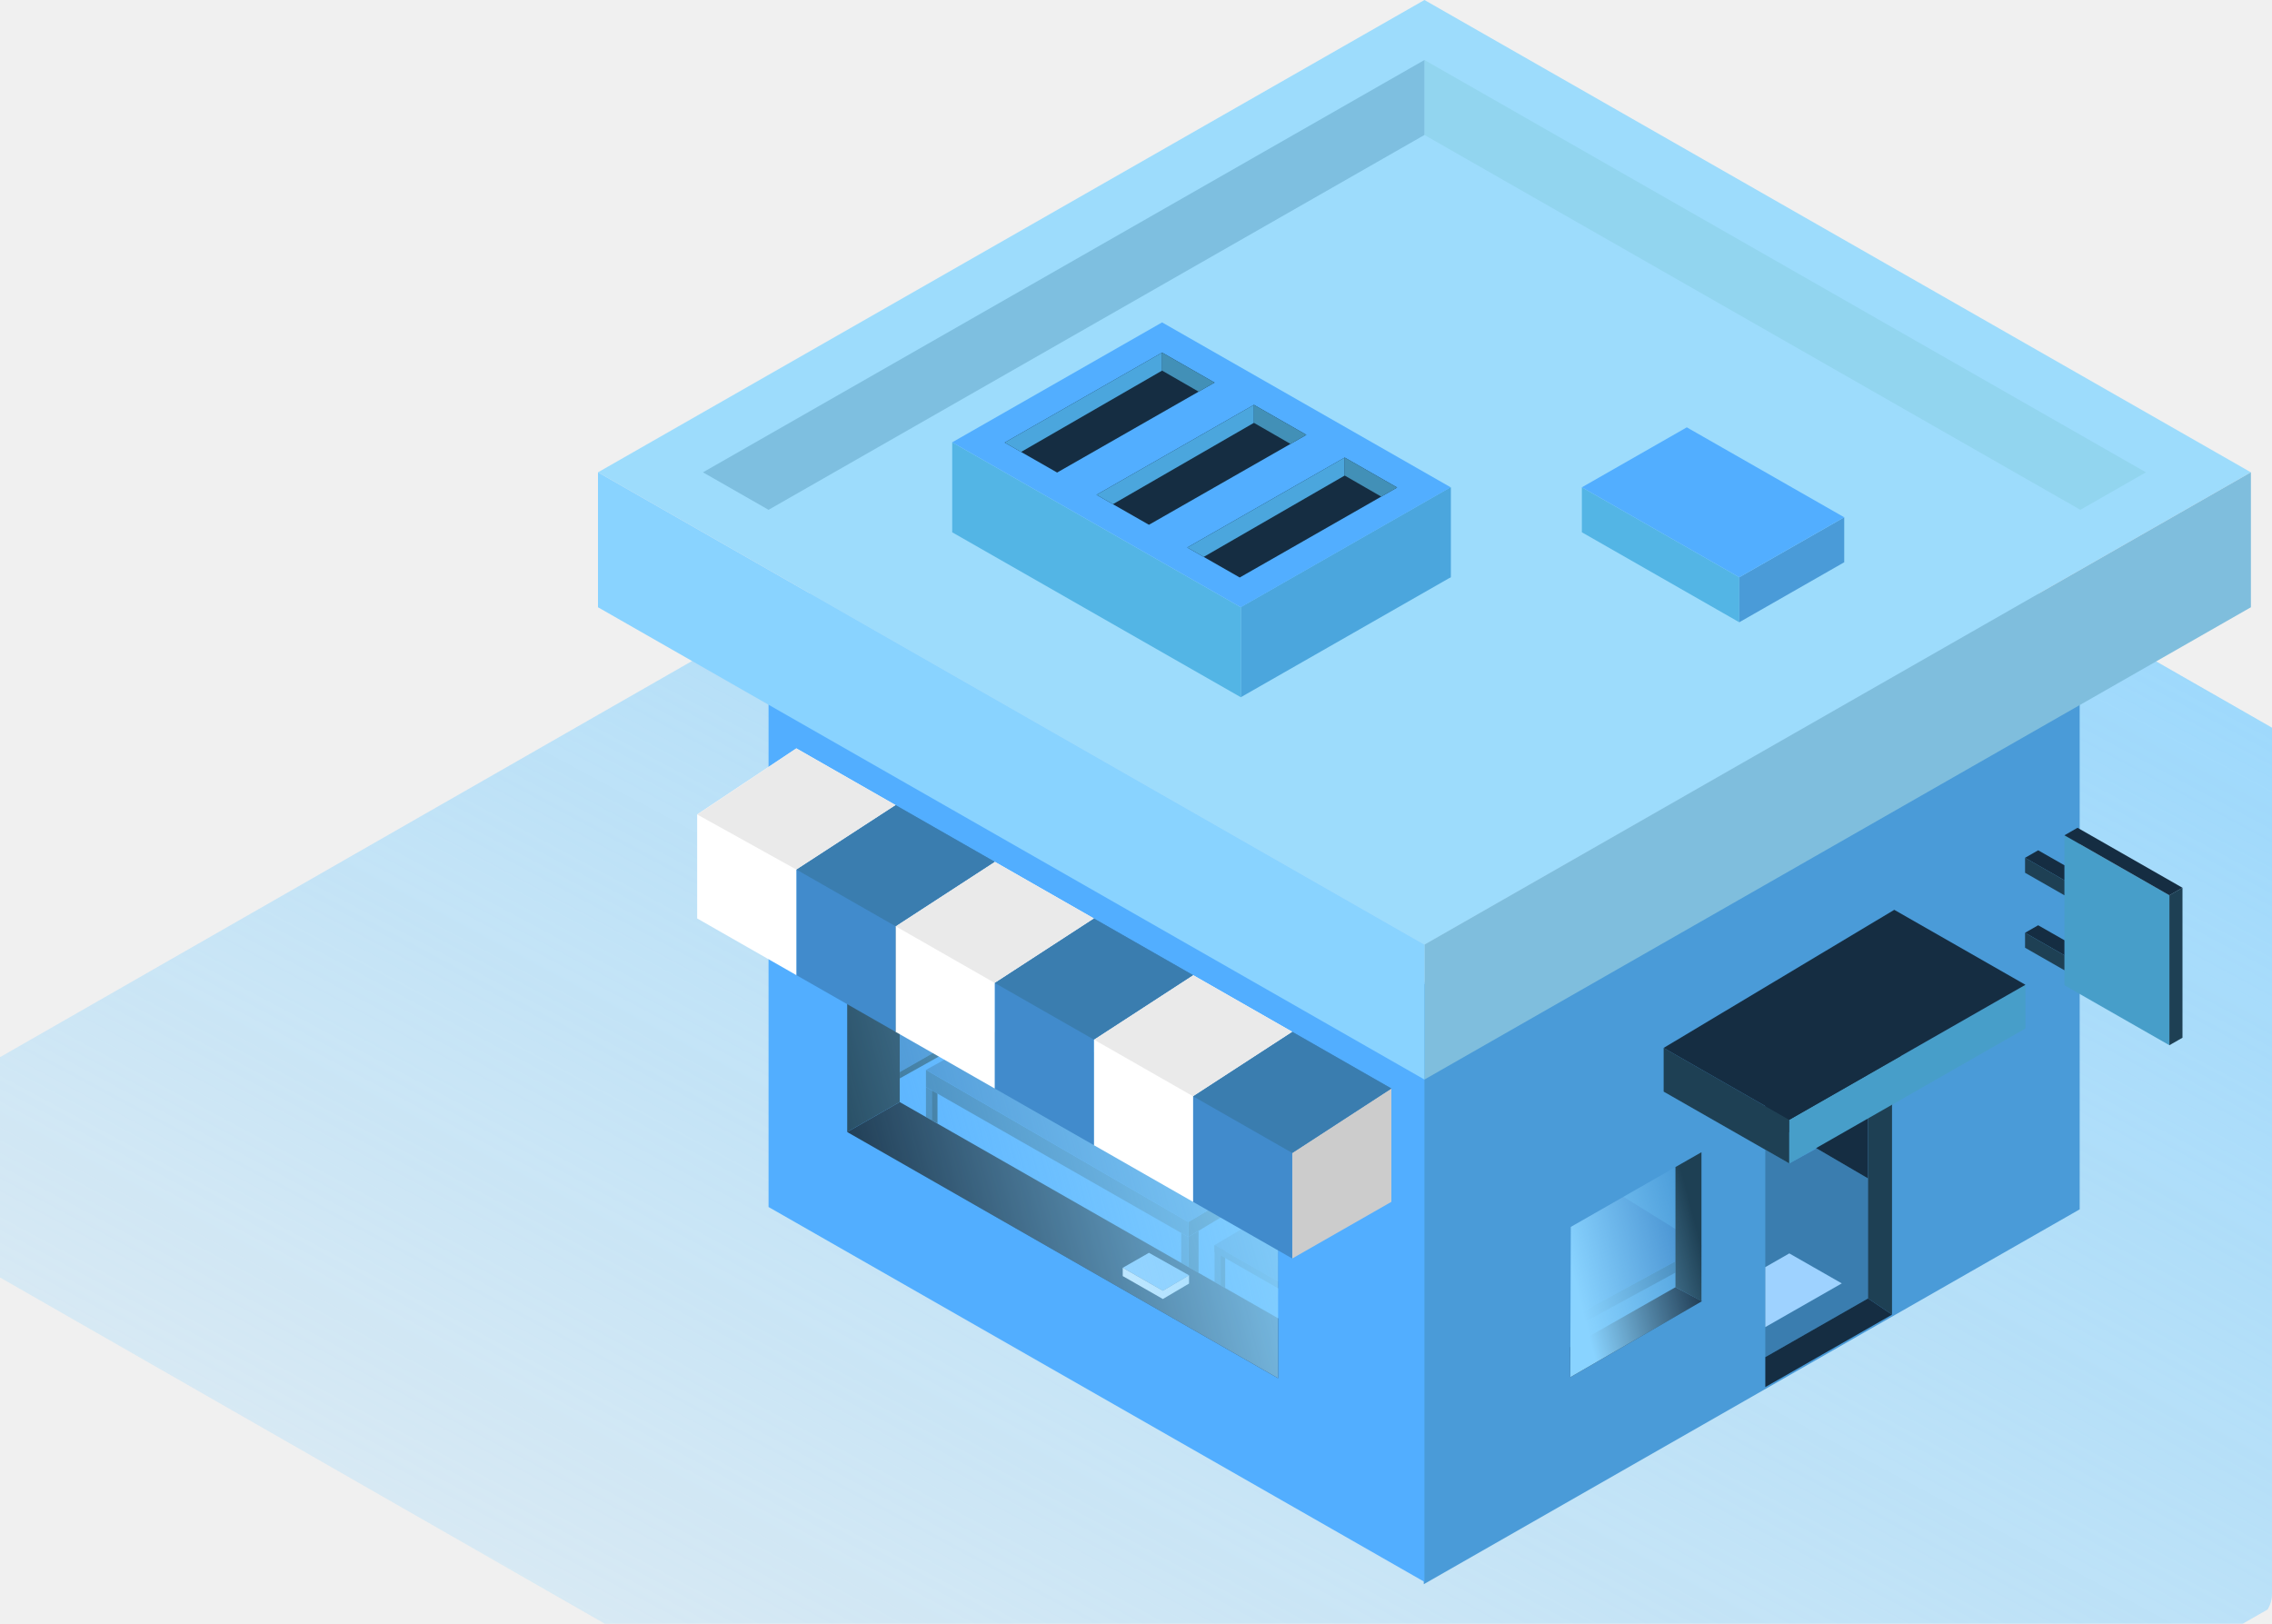
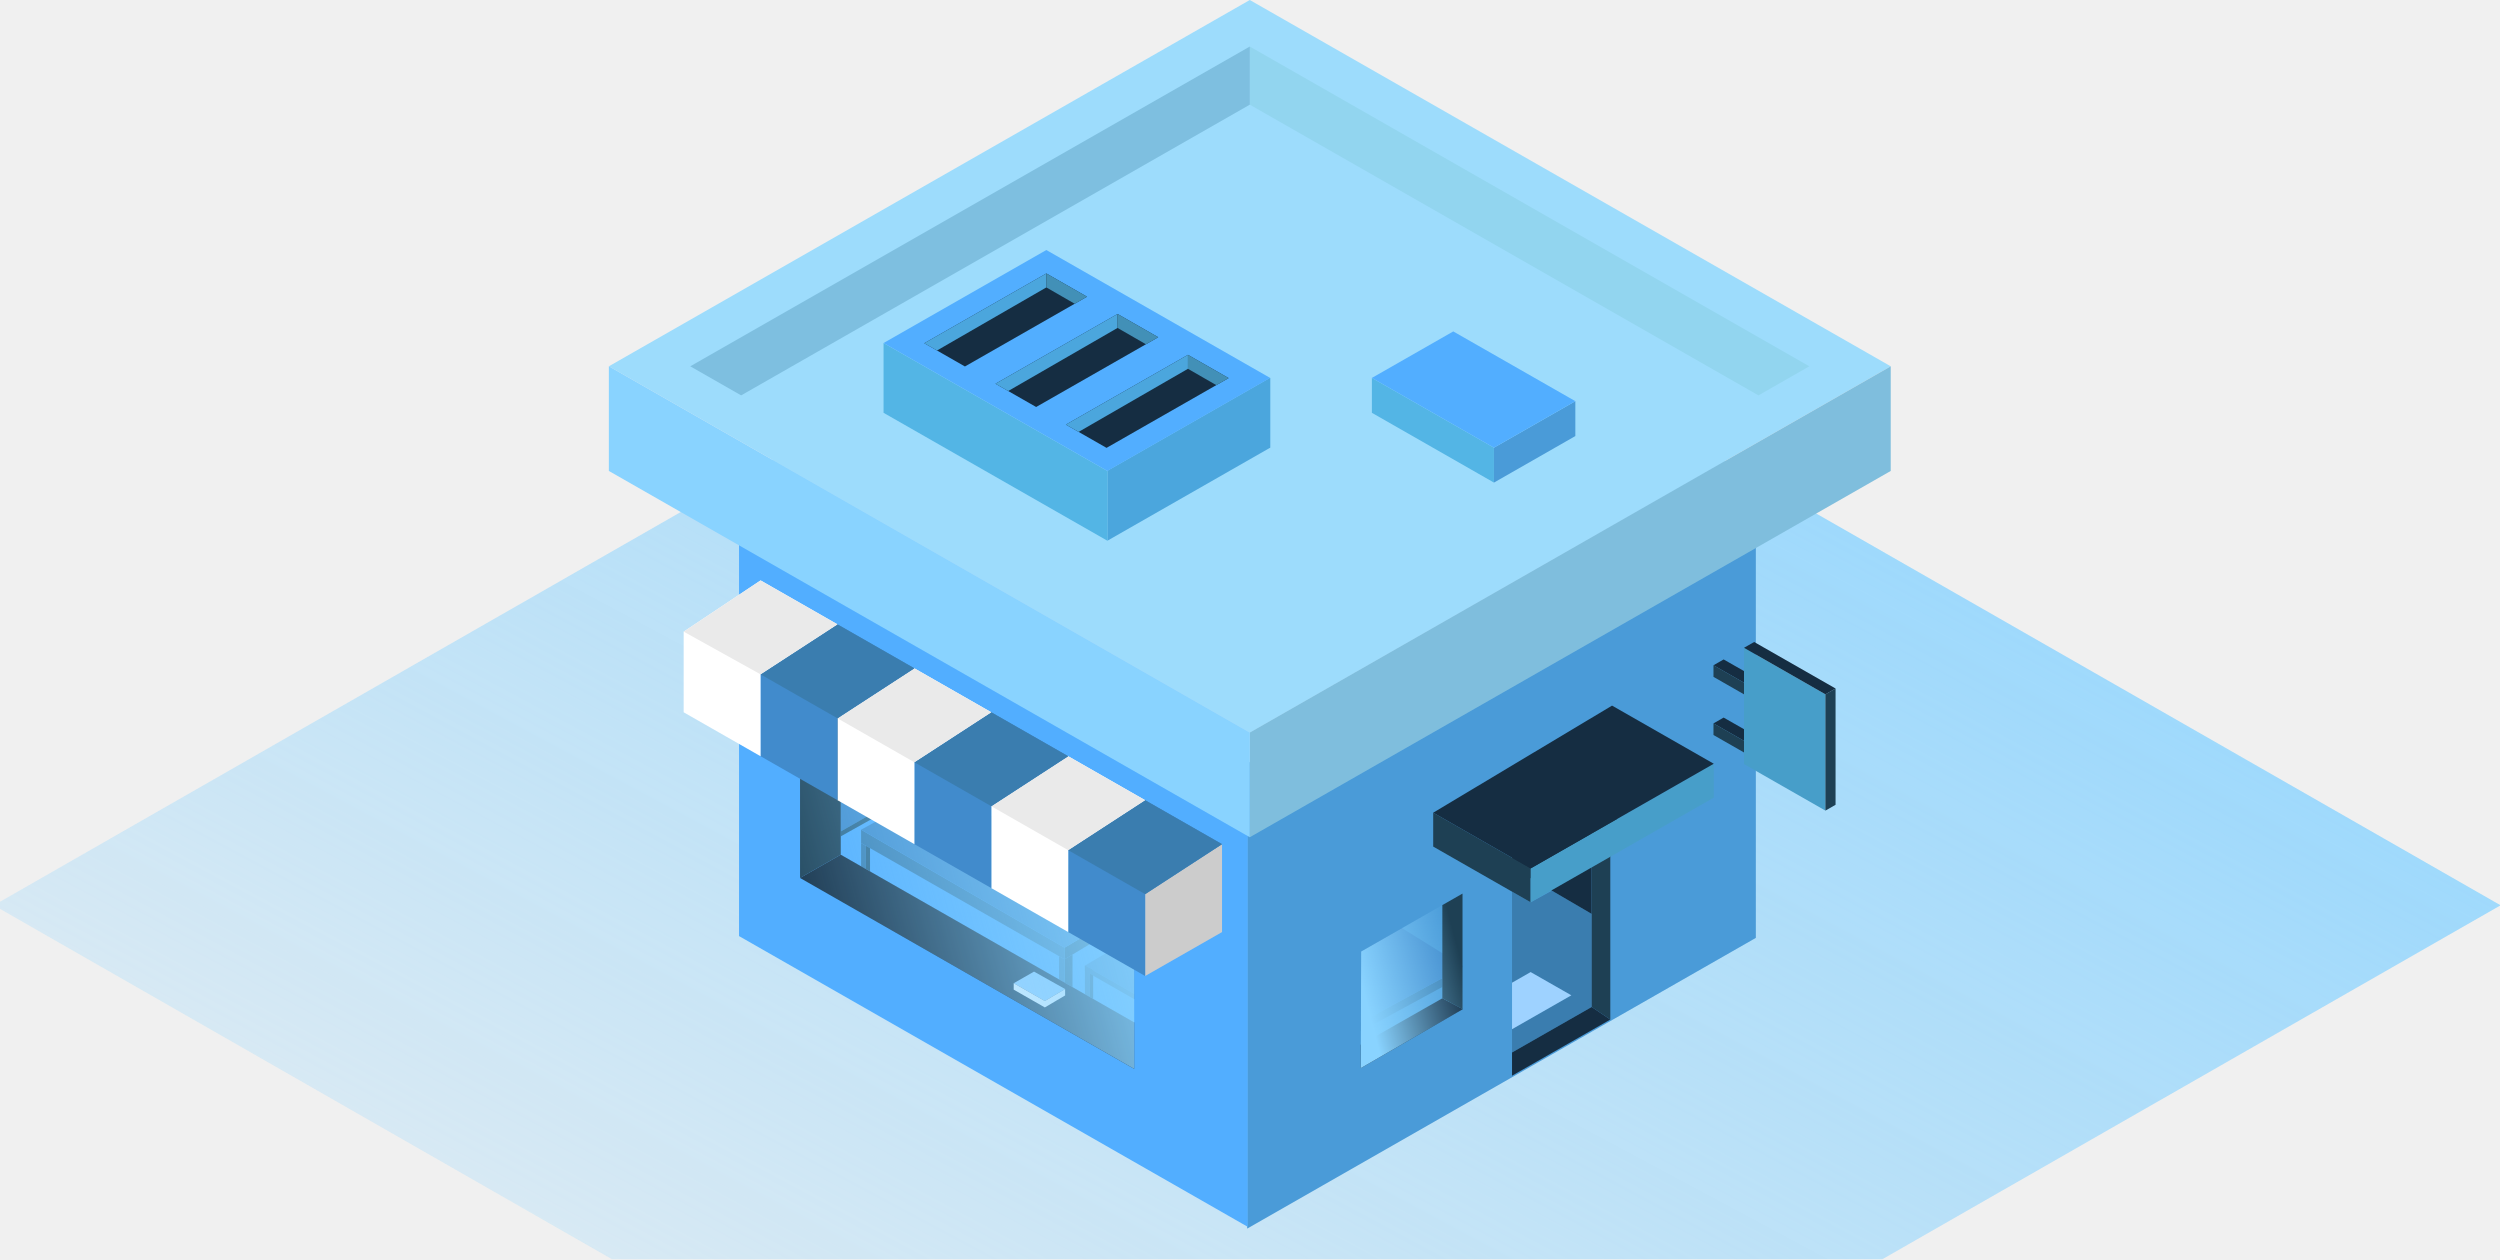
- <svg xmlns="http://www.w3.org/2000/svg" width="382" height="273" viewBox="0 0 382 273" fill="none">
-   <g clip-path="url(#clip0_1383_9809)">
-     <path d="M-32.351 196.269L239.387 40.708L511.125 196.269L239.387 351.831L-32.351 196.269Z" fill="url(#paint0_linear_1383_9809)" />
-     <path d="M349.665 203.336V102.496L239.387 165.521V266.361L349.665 203.336Z" fill="#4A9BD8" />
-     <path d="M347.099 140.443L364.746 150.53V175.74L347.099 165.653V140.443Z" fill="#479EC9" />
-     <path d="M364.746 175.74L366.95 174.479V149.269L364.746 150.53V175.74Z" fill="#1E4054" />
-     <path d="M366.95 149.268L349.303 139.181L347.099 140.443L364.746 150.53L366.95 149.268Z" fill="#152D42" />
-     <path d="M347.099 148.007L340.481 144.228L342.685 142.966L347.099 145.484V148.007Z" fill="#152D42" />
-     <path d="M340.481 144.227V146.745L347.099 150.53V148.006L340.481 144.227Z" fill="#1E4054" />
-     <path d="M347.099 160.612L340.481 156.832L342.685 155.571L347.099 158.089V160.612Z" fill="#152D42" />
-     <path d="M340.481 156.832V159.35L347.099 163.135V160.612L340.481 156.832Z" fill="#1E4054" />
-     <path d="M264.049 221.659V223.567L281.702 213.969V212.061L264.049 221.659Z" fill="#3A7DAF" />
-     <path d="M286.073 209.37L272.961 201.222L264.097 206.284L264.049 221.659L286.073 209.685" fill="#418BCC" />
-     <path d="M264.018 231.568V226.491L281.702 216.43L286.153 218.779L264.018 231.568Z" fill="#152D42" />
-     <path d="M286.073 218.779V193.727L281.702 196.224V216.429L286.073 218.779Z" fill="#1E4054" />
-     <path d="M264.097 206.285L264.018 231.568L286.153 218.779L286.073 193.727L264.097 206.285Z" fill="url(#paint1_linear_1383_9809)" />
-     <path d="M296.806 228.184L314.076 218.317V198.138L305.441 193.097L300.842 195.615L296.806 193.307V228.184Z" fill="#3A7DAF" />
-     <path d="M296.806 223.133L309.669 215.784L300.842 210.743L296.806 213.051V223.133Z" fill="#9ED2FF" />
-     <path d="M314.076 198.137L296.806 188.05V182.799L314.076 172.927V198.137Z" fill="#152D42" />
-     <path d="M318.113 221.04L314.077 218.317V172.927H320.396L318.113 185.906" fill="#1E4054" />
-     <path d="M279.716 176.192V183.54L300.842 195.615V188.271L279.716 176.192Z" fill="#1E4054" />
-     <path d="M300.842 188.272V195.615L340.545 172.928V165.58L300.842 188.272Z" fill="#479EC9" />
-     <path d="M300.842 188.272L279.716 176.192L318.49 152.974L340.545 165.579L300.842 188.272Z" fill="#152D42" />
-     <path d="M314.076 218.317L318.113 221.04L296.806 233.214V228.183L314.076 218.317Z" fill="#152D42" />
-     <path d="M129.22 202.942V102.102L239.498 165.127V265.967L129.22 202.942Z" fill="#52AEFF" />
-     <path d="M199.795 207.983L214.888 198.894V196.519L199.795 205.465V207.983Z" fill="#2E6587" />
-     <path d="M199.795 205.465L155.684 179.882V182.773L199.795 207.983V205.465Z" fill="#3A7DAF" />
-     <path d="M155.684 179.882L173.331 170.168L214.888 196.519L199.795 205.465L155.684 179.882Z" fill="#418BCC" />
-     <path d="M199.795 207.982V213.023L201.521 214.012V206.947L199.795 207.982Z" fill="#2E6587" />
-     <path d="M199.795 207.983L198.61 207.305V212.351L199.795 213.024V207.983Z" fill="#3A7DAF" />
-     <path d="M155.684 182.773V187.814L156.666 188.377V183.336L155.684 182.773Z" fill="#3A7DAF" />
-     <path d="M157.622 183.882V188.881L156.666 188.377V183.336L157.622 183.882Z" fill="#2E6587" />
-     <path d="M162.301 173.953V176.235L161.425 176.723V174.453L162.301 173.953Z" fill="#2E6587" />
-     <path d="M204.208 209.344L214.888 203.042V215.447L204.208 209.344Z" fill="#418BCC" />
-     <path d="M204.208 209.344V215.547L205.227 216.13V209.928L204.208 209.344Z" fill="#3A7DAF" />
-     <path d="M205.997 210.369V216.572L205.227 216.13V209.928L205.997 210.369Z" fill="#2E6587" />
-     <path d="M214.888 216.609L204.208 210.506V209.344L214.888 215.447V216.609Z" fill="#3A7DAF" />
-     <path d="M151.276 180.255L162.301 173.953L151.276 167.65V180.255Z" fill="#418BCC" />
-     <path d="M151.276 180.255V181.322L161.425 175.645V174.452" fill="#2E6587" />
-     <path d="M142.449 190.337L151.276 185.296V149.999L142.449 144.958V190.337Z" fill="#1E4054" />
-     <path d="M142.449 190.337L214.888 231.732V221.65L151.276 185.297L142.449 190.337Z" fill="#152D42" />
-     <path d="M195.519 217.019L199.917 214.422L193.177 210.642L188.77 213.16L195.519 217.019Z" fill="#9ED2FF" />
-     <path d="M188.77 213.16V214.553L195.519 218.411V217.018L199.917 214.422V215.815L195.519 218.411V217.018L188.77 213.16Z" fill="white" />
-     <path d="M214.888 221.65V186.353L142.449 144.958V190.337L214.888 231.732V221.65Z" fill="url(#paint2_linear_1383_9809)" />
-     <path d="M217.267 211.599V192.544L233.937 183.014V202.074L217.267 211.599Z" fill="#CCCCCC" />
-     <path d="M217.267 173.484L200.591 184.066V202.074L217.267 211.599V193.853L233.937 183.014L217.267 173.484Z" fill="#418BCC" />
-     <path d="M200.591 163.953L183.916 174.792V192.543L200.591 202.073V184.322L217.267 173.483L200.591 163.953Z" fill="white" />
-     <path d="M183.916 154.424L167.24 165.263V183.014L183.916 192.544V174.793L200.591 163.954L183.916 154.424Z" fill="#418BCC" />
-     <path d="M167.24 144.894L150.57 155.733V173.484L167.24 183.014V165.263L183.916 154.424L167.24 144.894Z" fill="white" />
-     <path d="M150.569 135.364L133.894 146.203V163.954L150.569 173.484V155.733L167.24 144.894L150.569 135.364Z" fill="#418BCC" />
-     <path d="M133.894 125.834L117.218 136.941V154.424L133.894 163.954V146.203L150.57 135.364L133.894 125.834Z" fill="white" />
-     <path d="M200.591 184.323L217.267 193.853L233.937 183.014L217.267 173.484L200.591 184.323Z" fill="#3A7DAF" />
-     <path d="M200.591 184.322L183.916 174.792L200.591 163.953L217.267 173.483L200.591 184.322Z" fill="#EAEAEA" />
-     <path d="M183.916 174.793L167.24 165.263L183.916 154.424L200.591 163.954L183.916 174.793Z" fill="#3A7DAF" />
-     <path d="M167.24 165.263L183.916 154.424L167.24 144.894L150.57 155.733L167.24 165.263Z" fill="#EAEAEA" />
-     <path d="M150.569 155.733L133.894 146.203L150.569 135.364L167.24 144.894L150.569 155.733Z" fill="#3A7DAF" />
-     <path d="M150.57 135.364L133.894 125.834L117.218 136.941L133.894 146.203L150.57 135.364Z" fill="#EAEAEA" />
-     <path d="M100.542 79.415L239.498 158.824L378.453 79.415L239.498 0L100.542 79.415Z" fill="#9DDCFC" />
-     <path d="M360.805 79.415L349.775 85.718L239.498 22.693V10.088L360.805 79.415Z" fill="#92D5EF" />
-     <path d="M239.498 22.693V10.088L118.19 79.415L129.22 85.718L239.498 22.693Z" fill="#7EBFE0" />
-     <path d="M208.621 102.102V117.23L243.911 97.061V81.933L208.621 102.102Z" fill="#4BA6DD" />
-     <path d="M160.097 74.369L208.621 102.102V117.23L160.097 89.497V74.369Z" fill="#53B5E5" />
-     <path d="M243.911 97.061V81.933L208.621 102.102" fill="#4BA6DD" />
-     <path d="M160.097 74.369L195.387 54.205L243.911 81.933L208.621 102.102L160.097 74.369Z" fill="#52AEFF" />
-     <path d="M177.739 79.452L204.208 64.324L195.387 59.283L168.918 74.411L177.739 79.452Z" fill="#152D42" />
-     <path d="M195.387 62.311L171.68 75.988L168.918 74.411L195.387 59.283V62.311Z" fill="#4BA6DD" />
-     <path d="M195.387 59.283V62.311L201.537 65.854L204.208 64.324L195.387 59.283Z" fill="#4290B7" />
-     <path d="M193.177 88.236L219.646 73.113L210.825 68.067L184.356 83.195L193.177 88.236Z" fill="#152D42" />
-     <path d="M210.825 71.094L187.123 84.772L184.356 83.195L210.825 68.067V71.094Z" fill="#4BA6DD" />
-     <path d="M210.825 68.067V71.094L216.975 74.637L219.646 73.113L210.825 68.067Z" fill="#4290B7" />
-     <path d="M208.44 97.098L234.909 81.969L226.088 76.929L199.619 92.057L208.44 97.098Z" fill="#152D42" />
-     <path d="M226.088 79.956L202.386 93.634L199.619 92.057L226.088 76.929V79.956Z" fill="#4BA6DD" />
-     <path d="M226.088 76.929V79.956L232.238 83.499L234.909 81.969L226.088 76.929Z" fill="#4290B7" />
-     <path d="M265.966 89.496V81.932L292.43 97.061V104.625L265.966 89.496Z" fill="#53B5E5" />
-     <path d="M292.43 97.061V104.625L310.077 94.538V86.974L292.43 97.061Z" fill="#4A9BD8" />
-     <path d="M265.966 81.933L292.43 97.061L310.077 86.974L283.609 71.851L265.966 81.933Z" fill="#52AEFF" />
-     <path d="M239.498 181.511V158.824L378.453 79.415V102.102L239.498 181.511Z" fill="#7FBEDD" />
-     <path d="M100.542 79.415V102.102L239.498 181.511V158.824L100.542 79.415Z" fill="#89D3FF" />
+ <svg xmlns="http://www.w3.org/2000/svg" width="542" height="273" viewBox="0 0 542 273" fill="none">
+   <g clip-path="url(#clip0_1546_12392)">
+     <path d="M-1.351 196.269L270.387 40.708L542.125 196.269L270.387 351.831L-1.351 196.269Z" fill="url(#paint0_linear_1546_12392)" />
+     <path d="M380.665 203.336V102.496L270.388 165.521V266.361L380.665 203.336Z" fill="#4A9BD8" />
+     <path d="M378.099 140.443L395.746 150.53V175.74L378.099 165.653V140.443Z" fill="#479EC9" />
+     <path d="M395.746 175.74L397.95 174.479V149.269L395.746 150.53V175.74Z" fill="#1E4054" />
+     <path d="M397.95 149.268L380.303 139.181L378.099 140.443L395.746 150.53L397.95 149.268Z" fill="#152D42" />
+     <path d="M378.099 148.007L371.481 144.228L373.685 142.966L378.099 145.484V148.007Z" fill="#152D42" />
+     <path d="M371.481 144.227V146.745L378.099 150.53V148.006L371.481 144.227Z" fill="#1E4054" />
+     <path d="M378.099 160.612L371.481 156.832L373.685 155.571L378.099 158.089V160.612Z" fill="#152D42" />
+     <path d="M371.481 156.832V159.35L378.099 163.135V160.612L371.481 156.832Z" fill="#1E4054" />
+     <path d="M295.049 221.659V223.567L312.702 213.969V212.061L295.049 221.659Z" fill="#3A7DAF" />
+     <path d="M317.072 209.37L303.96 201.222L295.097 206.284L295.049 221.659L317.072 209.685" fill="#418BCC" />
+     <path d="M295.018 231.568V226.491L312.702 216.43L317.153 218.779L295.018 231.568Z" fill="#152D42" />
+     <path d="M317.073 218.779V193.727L312.702 196.224V216.429L317.073 218.779Z" fill="#1E4054" />
+     <path d="M295.097 206.285L295.018 231.568L317.153 218.779L317.073 193.727L295.097 206.285Z" fill="url(#paint1_linear_1546_12392)" />
+     <path d="M327.807 228.184L345.077 218.317V198.138L336.442 193.097L331.843 195.615L327.807 193.307V228.184Z" fill="#3A7DAF" />
+     <path d="M327.807 223.133L340.669 215.784L331.843 210.743L327.807 213.051V223.133Z" fill="#9ED2FF" />
+     <path d="M345.077 198.137L327.807 188.05V182.799L345.077 172.927V198.137Z" fill="#152D42" />
+     <path d="M349.113 221.04L345.077 218.317V172.927H351.397L349.113 185.906" fill="#1E4054" />
+     <path d="M310.717 176.192V183.54L331.843 195.615V188.271L310.717 176.192Z" fill="#1E4054" />
+     <path d="M331.843 188.272V195.615L371.546 172.928V165.58L331.843 188.272Z" fill="#479EC9" />
+     <path d="M331.843 188.272L310.717 176.192L349.49 152.974L371.546 165.579L331.843 188.272Z" fill="#152D42" />
+     <path d="M345.077 218.317L349.113 221.04L327.807 233.214V228.183L345.077 218.317Z" fill="#152D42" />
+     <path d="M160.221 202.942V102.102L270.498 165.127V265.967L160.221 202.942Z" fill="#52AEFF" />
+     <path d="M230.795 207.983L245.888 198.894V196.519L230.795 205.465V207.983Z" fill="#2E6587" />
+     <path d="M230.794 205.465L186.684 179.882V182.773L230.794 207.983V205.465Z" fill="#3A7DAF" />
+     <path d="M186.684 179.882L204.331 170.168L245.888 196.519L230.795 205.465L186.684 179.882Z" fill="#418BCC" />
+     <path d="M230.795 207.982V213.023L232.521 214.012V206.947L230.795 207.982Z" fill="#2E6587" />
+     <path d="M230.795 207.983L229.61 207.305V212.351L230.795 213.024V207.983Z" fill="#3A7DAF" />
+     <path d="M186.684 182.773V187.814L187.666 188.377V183.336L186.684 182.773Z" fill="#3A7DAF" />
+     <path d="M188.622 183.882V188.881L187.666 188.376V183.336L188.622 183.882Z" fill="#2E6587" />
+     <path d="M193.301 173.953V176.235L192.425 176.723V174.453L193.301 173.953Z" fill="#2E6587" />
+     <path d="M235.208 209.344L245.888 203.042V215.447L235.208 209.344Z" fill="#418BCC" />
+     <path d="M235.208 209.344V215.547L236.228 216.13V209.928L235.208 209.344Z" fill="#3A7DAF" />
+     <path d="M236.998 210.369V216.572L236.228 216.13V209.928L236.998 210.369Z" fill="#2E6587" />
+     <path d="M245.888 216.609L235.208 210.506V209.344L245.888 215.447V216.609Z" fill="#3A7DAF" />
+     <path d="M182.276 180.255L193.301 173.953L182.276 167.65V180.255Z" fill="#418BCC" />
+     <path d="M182.276 180.255V181.322L192.425 175.645V174.452" fill="#2E6587" />
+     <path d="M173.45 190.337L182.277 185.296V149.999L173.45 144.958V190.337Z" fill="#1E4054" />
+     <path d="M173.45 190.338L245.889 231.732V221.65L182.277 185.297L173.45 190.338Z" fill="#152D42" />
+     <path d="M226.52 217.019L230.918 214.422L224.178 210.643L219.771 213.16L226.52 217.019Z" fill="#9ED2FF" />
+     <path d="M219.771 213.16V214.553L226.52 218.411V217.018L230.918 214.422V215.815L226.52 218.411V217.018L219.771 213.16Z" fill="white" />
+     <path d="M245.889 221.65V186.353L173.45 144.958V190.337L245.889 231.732V221.65Z" fill="url(#paint2_linear_1546_12392)" />
+     <path d="M248.267 211.599V192.544L264.937 183.014V202.074L248.267 211.599Z" fill="#CCCCCC" />
+     <path d="M248.267 173.484L231.591 184.066V202.074L248.267 211.599V193.853L264.937 183.014L248.267 173.484Z" fill="#418BCC" />
+     <path d="M231.591 163.953L214.915 174.792V192.543L231.591 202.073V184.322L248.266 173.483L231.591 163.953Z" fill="white" />
+     <path d="M214.915 154.424L198.239 165.263V183.014L214.915 192.544V174.793L231.591 163.954L214.915 154.424Z" fill="#418BCC" />
+     <path d="M198.24 144.894L181.569 155.733V173.484L198.24 183.014V165.263L214.915 154.424L198.24 144.894Z" fill="white" />
+     <path d="M181.569 135.364L164.894 146.203V163.954L181.569 173.484V155.733L198.24 144.894L181.569 135.364Z" fill="#418BCC" />
+     <path d="M164.893 125.834L148.218 136.941V154.424L164.893 163.954V146.203L181.569 135.364L164.893 125.834Z" fill="white" />
+     <path d="M231.591 184.323L248.267 193.853L264.937 183.014L248.267 173.484L231.591 184.323Z" fill="#3A7DAF" />
+     <path d="M231.591 184.322L214.915 174.792L231.591 163.953L248.266 173.483L231.591 184.322Z" fill="#EAEAEA" />
+     <path d="M214.915 174.793L198.239 165.263L214.915 154.424L231.591 163.954L214.915 174.793Z" fill="#3A7DAF" />
+     <path d="M198.24 165.263L214.915 154.424L198.24 144.894L181.569 155.733L198.24 165.263Z" fill="#EAEAEA" />
+     <path d="M181.569 155.733L164.894 146.203L181.569 135.364L198.24 144.894L181.569 155.733Z" fill="#3A7DAF" />
+     <path d="M181.569 135.364L164.893 125.834L148.218 136.941L164.893 146.203L181.569 135.364Z" fill="#EAEAEA" />
+     <path d="M132 79.415L270.955 158.824L409.911 79.415L270.955 0L132 79.415Z" fill="#9DDCFC" />
+     <path d="M392.263 79.415L381.232 85.718L270.955 22.693V10.088L392.263 79.415Z" fill="#92D5EF" />
+     <path d="M270.955 22.693V10.088L149.647 79.415L160.678 85.718L270.955 22.693Z" fill="#7EBFE0" />
+     <path d="M240.079 102.102V117.23L275.369 97.061V81.933L240.079 102.102Z" fill="#4BA6DD" />
+     <path d="M191.555 74.369L240.079 102.102V117.23L191.555 89.497V74.369Z" fill="#53B5E5" />
+     <path d="M275.369 97.061V81.933L240.079 102.102" fill="#4BA6DD" />
+     <path d="M191.555 74.369L226.844 54.205L275.369 81.933L240.079 102.102L191.555 74.369Z" fill="#52AEFF" />
+     <path d="M209.197 79.452L235.666 64.324L226.845 59.283L200.376 74.411L209.197 79.452Z" fill="#152D42" />
+     <path d="M226.845 62.311L203.138 75.988L200.376 74.411L226.845 59.283V62.311Z" fill="#4BA6DD" />
+     <path d="M226.845 59.283V62.311L232.995 65.854L235.666 64.324L226.845 59.283Z" fill="#4290B7" />
+     <path d="M224.636 88.236L251.104 73.113L242.283 68.067L215.814 83.195L224.636 88.236Z" fill="#152D42" />
+     <path d="M242.283 71.094L218.581 84.772L215.814 83.195L242.283 68.067V71.094Z" fill="#4BA6DD" />
+     <path d="M242.283 68.067V71.094L248.433 74.637L251.104 73.113L242.283 68.067Z" fill="#4290B7" />
+     <path d="M239.898 97.098L266.367 81.969L257.546 76.929L231.077 92.057L239.898 97.098Z" fill="#152D42" />
+     <path d="M257.546 79.956L233.844 93.634L231.077 92.057L257.546 76.929V79.956Z" fill="#4BA6DD" />
+     <path d="M257.546 76.929V79.956L263.696 83.499L266.367 81.97L257.546 76.929Z" fill="#4290B7" />
+     <path d="M297.424 89.496V81.932L323.887 97.061V104.625L297.424 89.496Z" fill="#53B5E5" />
+     <path d="M323.887 97.061V104.625L341.534 94.538V86.974L323.887 97.061Z" fill="#4A9BD8" />
+     <path d="M297.424 81.933L323.887 97.061L341.535 86.974L315.066 71.851L297.424 81.933Z" fill="#52AEFF" />
+     <path d="M270.955 181.511V158.824L409.91 79.415V102.102L270.955 181.511Z" fill="#7FBEDD" />
+     <path d="M132 79.415V102.102L270.955 181.511V158.824L132 79.415Z" fill="#89D3FF" />
  </g>
  <defs>
-     <linearGradient id="paint0_linear_1383_9809" x1="491.115" y1="65.228" x2="262.021" y2="492.827" gradientUnits="userSpaceOnUse">
+     <linearGradient id="paint0_linear_1546_12392" x1="522.115" y1="65.228" x2="293.021" y2="492.827" gradientUnits="userSpaceOnUse">
      <stop stop-color="#89D3FF" />
      <stop offset="1" stop-color="#89D3FF" stop-opacity="0" />
    </linearGradient>
-     <linearGradient id="paint1_linear_1383_9809" x1="264.712" y1="215.301" x2="286.113" y2="209.688" gradientUnits="userSpaceOnUse">
+     <linearGradient id="paint1_linear_1546_12392" x1="295.712" y1="215.302" x2="317.113" y2="209.688" gradientUnits="userSpaceOnUse">
      <stop stop-color="#89D3FF" />
      <stop offset="1" stop-color="#89D3FF" stop-opacity="0" />
    </linearGradient>
-     <linearGradient id="paint2_linear_1383_9809" x1="219.005" y1="177.83" x2="135.117" y2="200.155" gradientUnits="userSpaceOnUse">
+     <linearGradient id="paint2_linear_1546_12392" x1="250.005" y1="177.83" x2="166.118" y2="200.155" gradientUnits="userSpaceOnUse">
      <stop stop-color="#89D3FF" />
      <stop offset="1" stop-color="#89D3FF" stop-opacity="0" />
    </linearGradient>
-     <clipPath id="clip0_1383_9809">
-       <rect x="-17" width="399" height="273" rx="5" fill="white" />
+     <clipPath id="clip0_1546_12392">
+       <rect width="542" height="273" rx="5" fill="white" />
    </clipPath>
  </defs>
</svg>
